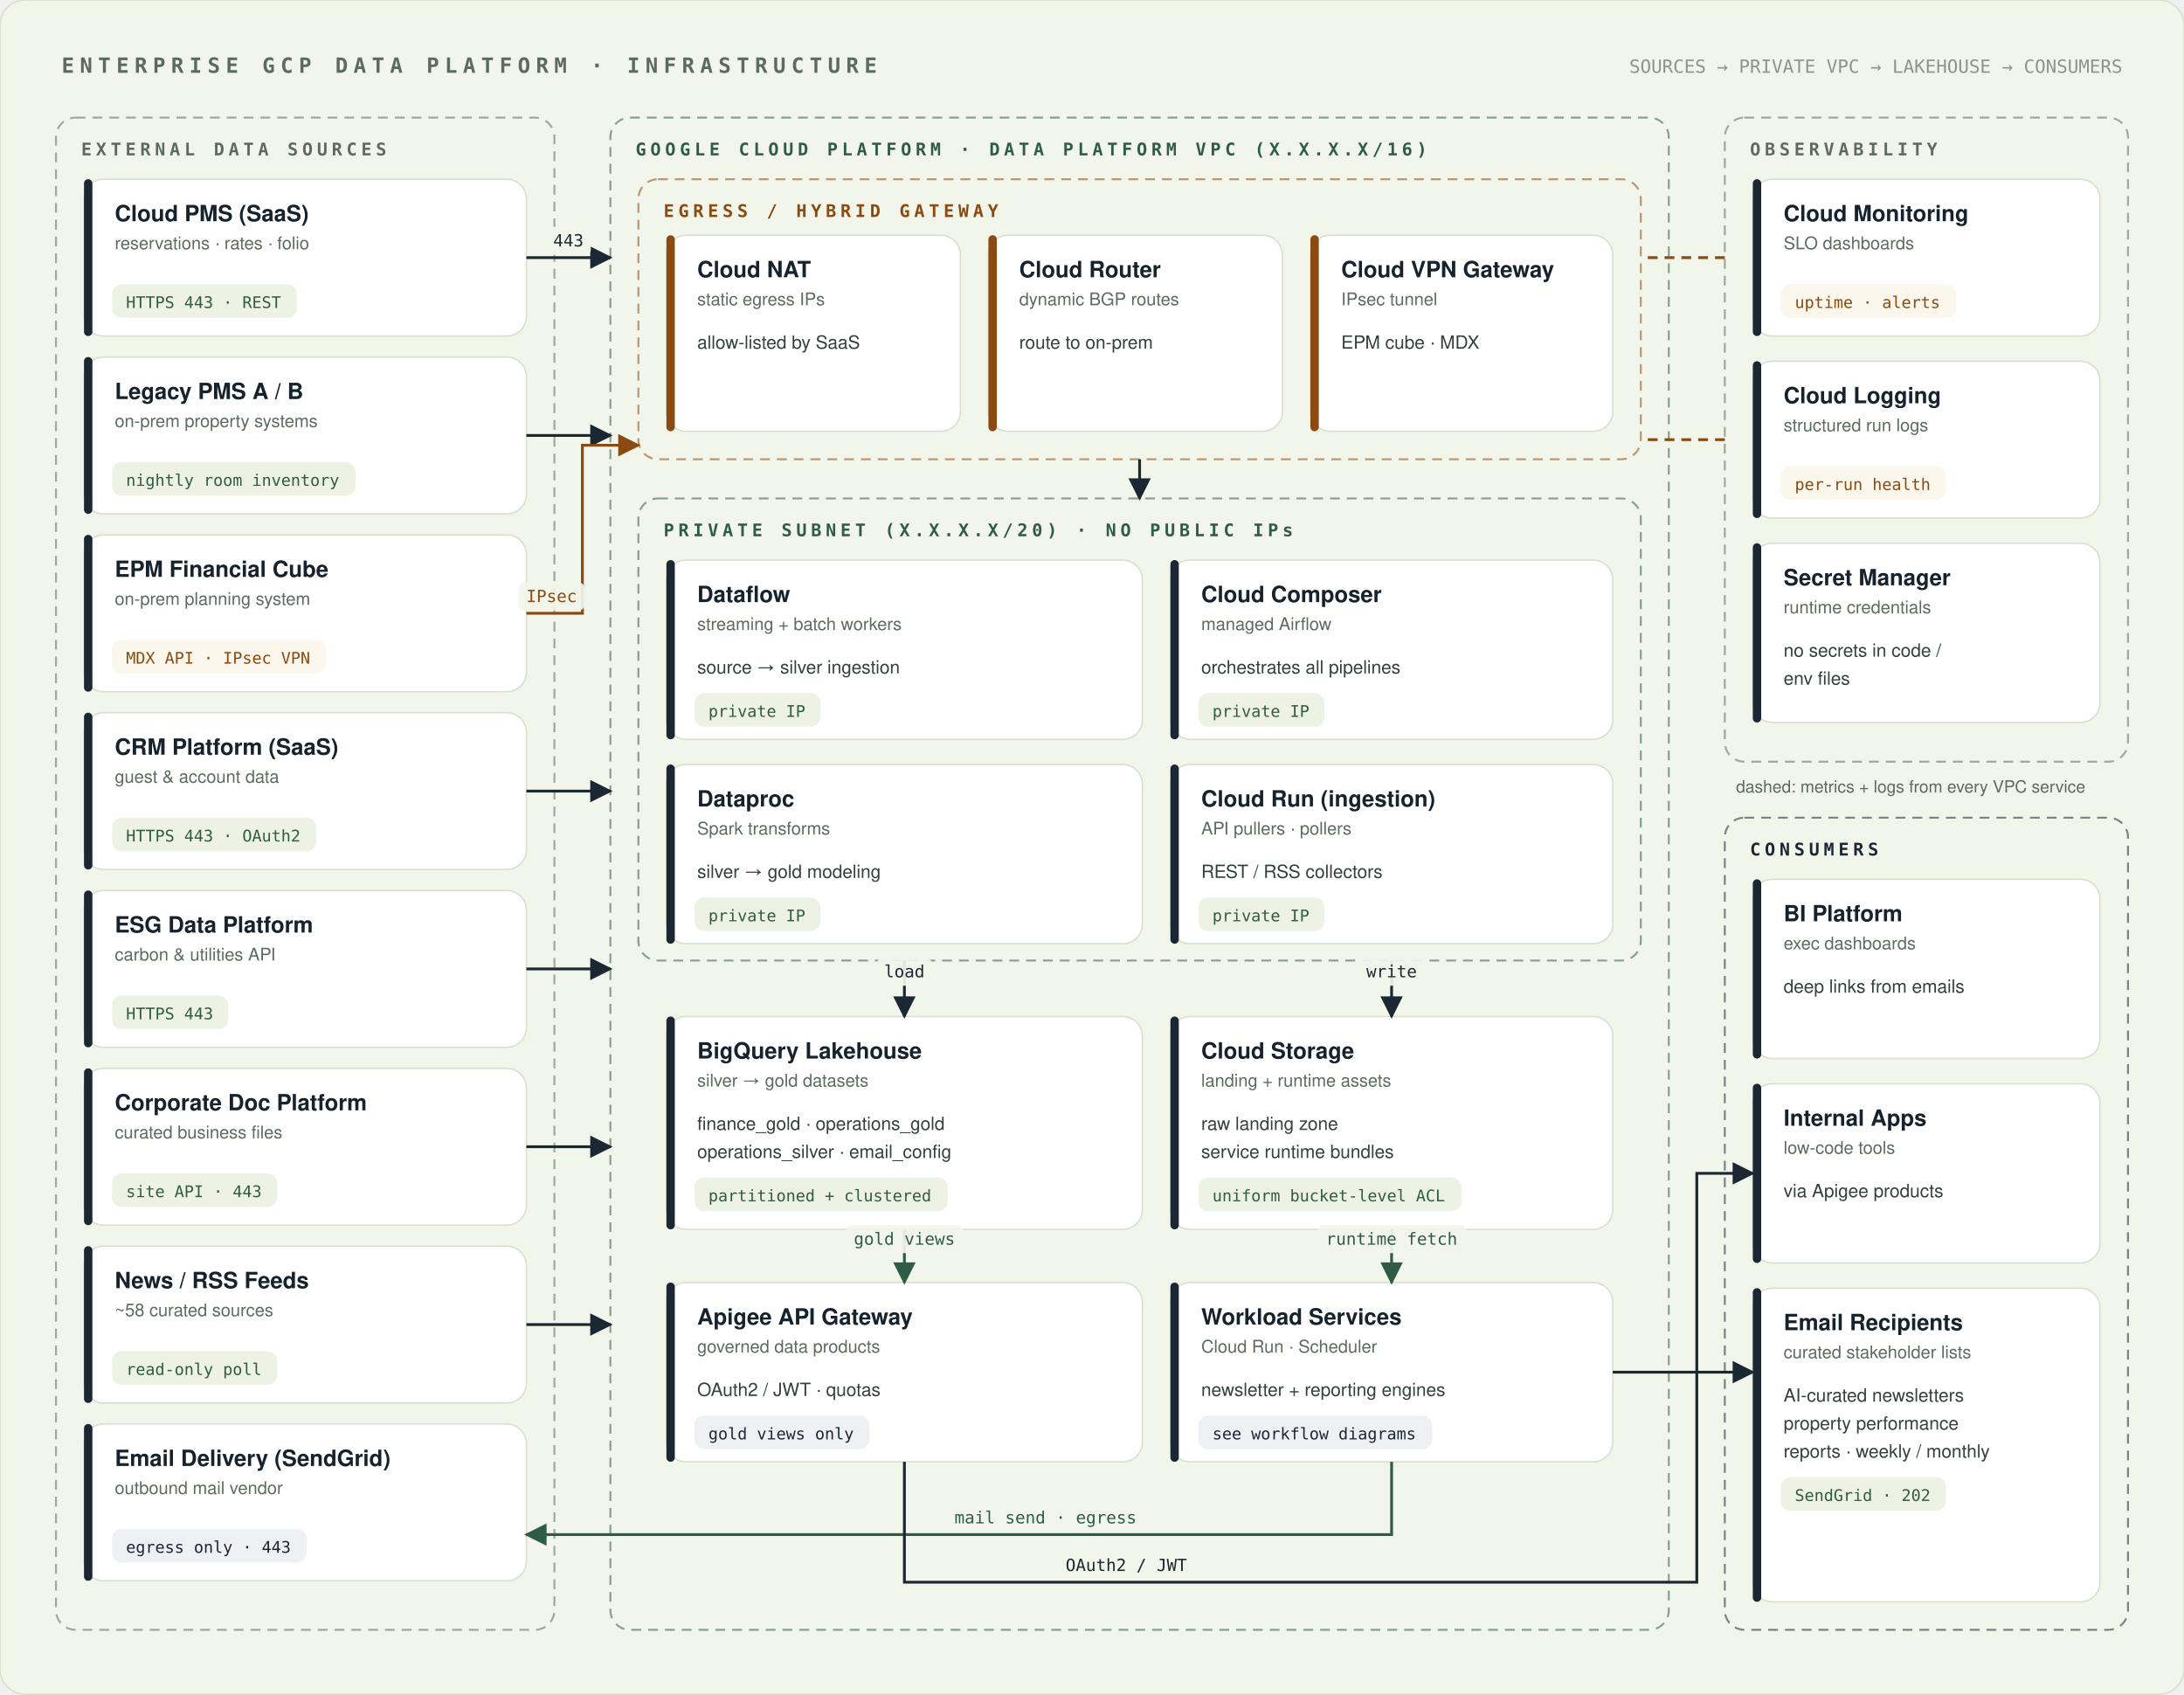
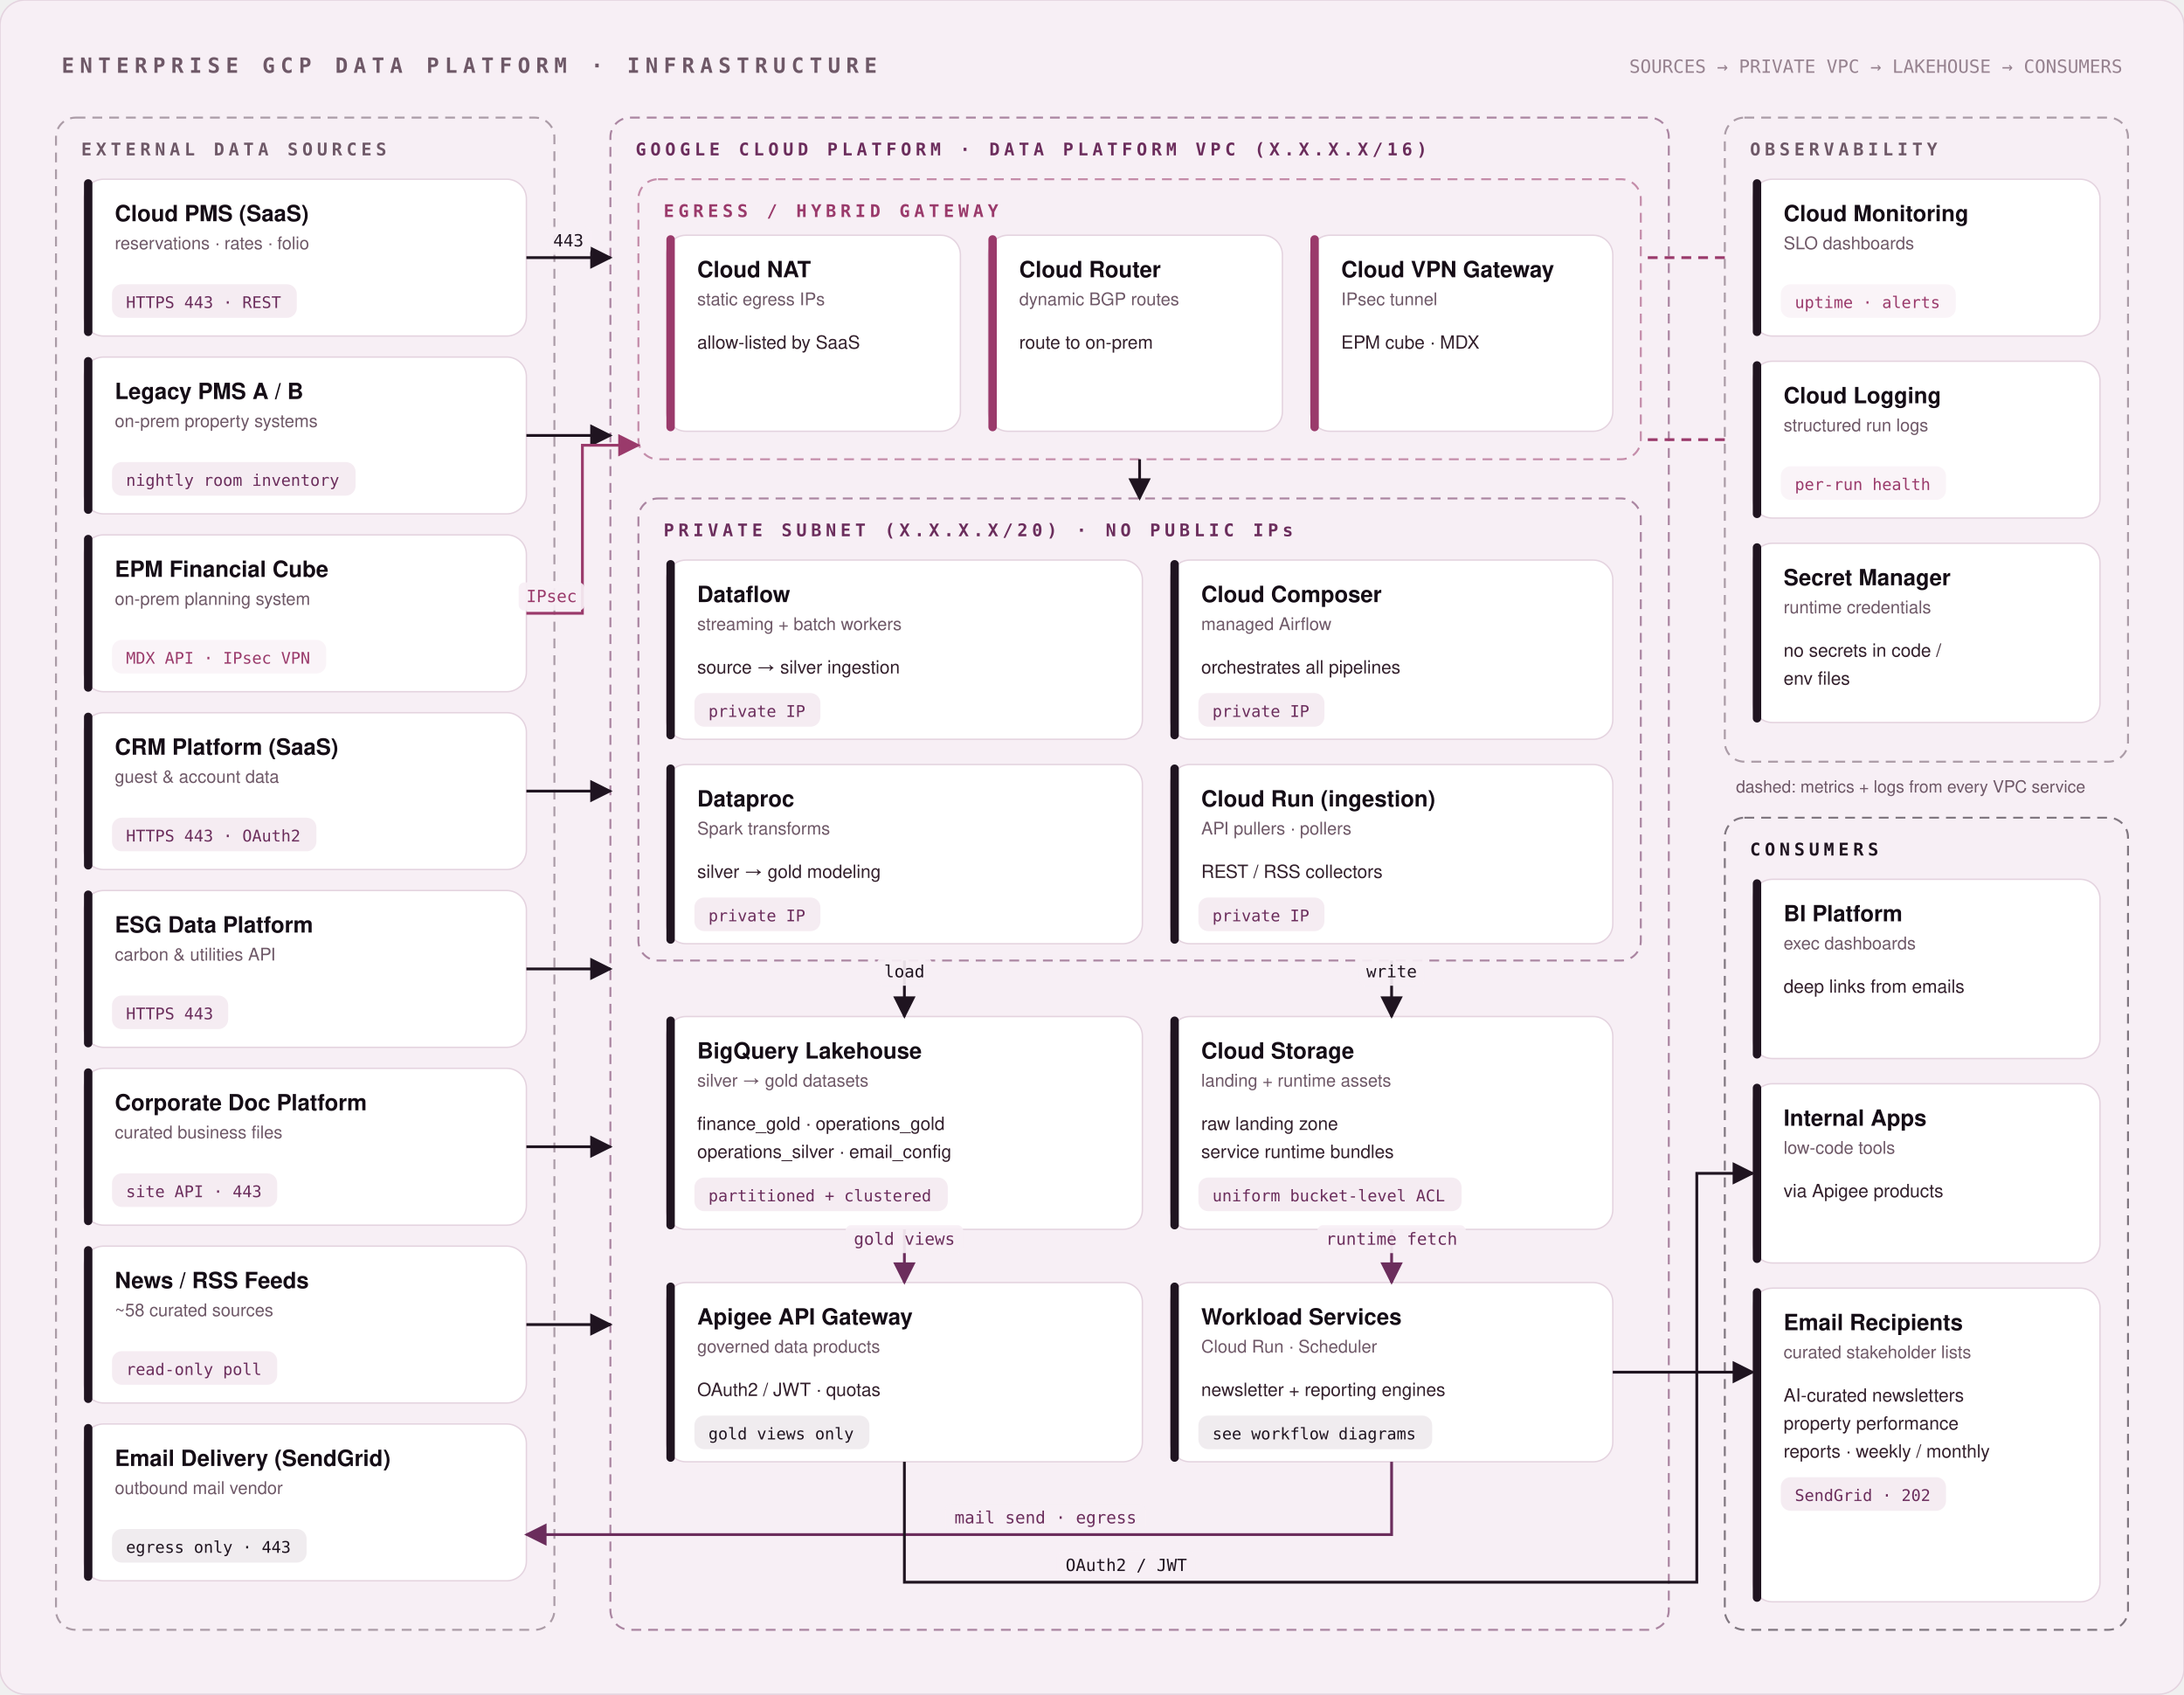
<svg xmlns="http://www.w3.org/2000/svg" viewBox="0 0 1560 1210" font-family="IBM Plex Sans, -apple-system, Segoe UI, Helvetica, Arial, sans-serif">
  <defs>
    <marker id="arr" viewBox="0 0 10 10" refX="9" refY="5" markerWidth="8" markerHeight="8" orient="auto-start-reverse">
-       <path d="M0,0 L10,5 L0,10 z" fill="#1b2733" />
+       <path d="M0,0 L10,5 L0,10 z" fill="#1f1420" />
    </marker>
    <marker id="arrg" viewBox="0 0 10 10" refX="9" refY="5" markerWidth="8" markerHeight="8" orient="auto-start-reverse">
-       <path d="M0,0 L10,5 L0,10 z" fill="#2e5d43" />
+       <path d="M0,0 L10,5 L0,10 z" fill="#6b2d5c" />
    </marker>
    <marker id="arra" viewBox="0 0 10 10" refX="9" refY="5" markerWidth="8" markerHeight="8" orient="auto-start-reverse">
-       <path d="M0,0 L10,5 L0,10 z" fill="#8a4a12" />
+       <path d="M0,0 L10,5 L0,10 z" fill="#9a3a6b" />
    </marker>
    <marker id="arrr" viewBox="0 0 10 10" refX="9" refY="5" markerWidth="8" markerHeight="8" orient="auto-start-reverse">
      <path d="M0,0 L10,5 L0,10 z" fill="#a33a2a" />
    </marker>
  </defs>
-   <rect x="0" y="0" width="1560" height="1210" rx="18" fill="#f2f5ea" stroke="#d8dfcd" />
-   <text x="44" y="52" font-size="15" letter-spacing="4" fill="#5c6b60" font-family="IBM Plex Mono, ui-monospace, Menlo, monospace" font-weight="600">ENTERPRISE GCP DATA PLATFORM · INFRASTRUCTURE</text>
-   <text x="1516" y="52" text-anchor="end" font-size="13" fill="#8a958b" font-family="IBM Plex Mono, ui-monospace, Menlo, monospace">SOURCES → PRIVATE VPC → LAKEHOUSE → CONSUMERS</text>
-   <rect x="40" y="84" width="356" height="1080" rx="14" fill="none" stroke="#5c6b60" stroke-width="1.4" opacity="0.55" stroke-dasharray="7 5" />
-   <text x="58" y="111" font-size="12.5" letter-spacing="3" fill="#5c6b60" font-family="IBM Plex Mono, ui-monospace, Menlo, monospace" font-weight="600">EXTERNAL DATA SOURCES</text>
-   <rect x="60" y="128" width="316" height="112" rx="14" fill="#ffffff" stroke="#d8dfcd" />
-   <rect x="60" y="128" width="6" height="112" rx="3" fill="#1b2733" />
-   <text x="82" y="158" font-size="16" font-weight="700" fill="#16232e">Cloud PMS (SaaS)</text>
-   <text x="82" y="178" font-size="12.5" fill="#5c6b60">reservations · rates · folio</text>
-   <rect x="80" y="203" width="132" height="24" rx="7" fill="#eef2e4" />
-   <text x="90" y="220" font-size="11.5" fill="#2e5d43" font-family="IBM Plex Mono, ui-monospace, Menlo, monospace">HTTPS 443 · REST</text>
-   <rect x="60" y="255" width="316" height="112" rx="14" fill="#ffffff" stroke="#d8dfcd" />
-   <rect x="60" y="255" width="6" height="112" rx="3" fill="#1b2733" />
-   <text x="82" y="285" font-size="16" font-weight="700" fill="#16232e">Legacy PMS A / B</text>
-   <text x="82" y="305" font-size="12.5" fill="#5c6b60">on-prem property systems</text>
-   <rect x="80" y="330" width="174" height="24" rx="7" fill="#eef2e4" />
-   <text x="90" y="347" font-size="11.5" fill="#2e5d43" font-family="IBM Plex Mono, ui-monospace, Menlo, monospace">nightly room inventory</text>
-   <rect x="60" y="382" width="316" height="112" rx="14" fill="#ffffff" stroke="#d8dfcd" />
-   <rect x="60" y="382" width="6" height="112" rx="3" fill="#1b2733" />
-   <text x="82" y="412" font-size="16" font-weight="700" fill="#16232e">EPM Financial Cube</text>
-   <text x="82" y="432" font-size="12.5" fill="#5c6b60">on-prem planning system</text>
-   <rect x="80" y="457" width="153" height="24" rx="7" fill="#fbf7ec" />
-   <text x="90" y="474" font-size="11.5" fill="#8a4a12" font-family="IBM Plex Mono, ui-monospace, Menlo, monospace">MDX API · IPsec VPN</text>
-   <rect x="60" y="509" width="316" height="112" rx="14" fill="#ffffff" stroke="#d8dfcd" />
-   <rect x="60" y="509" width="6" height="112" rx="3" fill="#1b2733" />
-   <text x="82" y="539" font-size="16" font-weight="700" fill="#16232e">CRM Platform (SaaS)</text>
-   <text x="82" y="559" font-size="12.5" fill="#5c6b60">guest &amp; account data</text>
-   <rect x="80" y="584" width="146" height="24" rx="7" fill="#eef2e4" />
-   <text x="90" y="601" font-size="11.5" fill="#2e5d43" font-family="IBM Plex Mono, ui-monospace, Menlo, monospace">HTTPS 443 · OAuth2</text>
-   <rect x="60" y="636" width="316" height="112" rx="14" fill="#ffffff" stroke="#d8dfcd" />
-   <rect x="60" y="636" width="6" height="112" rx="3" fill="#1b2733" />
-   <text x="82" y="666" font-size="16" font-weight="700" fill="#16232e">ESG Data Platform</text>
-   <text x="82" y="686" font-size="12.5" fill="#5c6b60">carbon &amp; utilities API</text>
-   <rect x="80" y="711" width="83" height="24" rx="7" fill="#eef2e4" />
-   <text x="90" y="728" font-size="11.5" fill="#2e5d43" font-family="IBM Plex Mono, ui-monospace, Menlo, monospace">HTTPS 443</text>
-   <rect x="60" y="763" width="316" height="112" rx="14" fill="#ffffff" stroke="#d8dfcd" />
-   <rect x="60" y="763" width="6" height="112" rx="3" fill="#1b2733" />
-   <text x="82" y="793" font-size="16" font-weight="700" fill="#16232e">Corporate Doc Platform</text>
-   <text x="82" y="813" font-size="12.5" fill="#5c6b60">curated business files</text>
-   <rect x="80" y="838" width="118" height="24" rx="7" fill="#eef2e4" />
-   <text x="90" y="855" font-size="11.5" fill="#2e5d43" font-family="IBM Plex Mono, ui-monospace, Menlo, monospace">site API · 443</text>
-   <rect x="60" y="890" width="316" height="112" rx="14" fill="#ffffff" stroke="#d8dfcd" />
-   <rect x="60" y="890" width="6" height="112" rx="3" fill="#1b2733" />
-   <text x="82" y="920" font-size="16" font-weight="700" fill="#16232e">News / RSS Feeds</text>
-   <text x="82" y="940" font-size="12.5" fill="#5c6b60">~58 curated sources</text>
-   <rect x="80" y="965" width="118" height="24" rx="7" fill="#eef2e4" />
-   <text x="90" y="982" font-size="11.5" fill="#2e5d43" font-family="IBM Plex Mono, ui-monospace, Menlo, monospace">read-only poll</text>
-   <rect x="60" y="1017" width="316" height="112" rx="14" fill="#ffffff" stroke="#d8dfcd" />
-   <rect x="60" y="1017" width="6" height="112" rx="3" fill="#1b2733" />
-   <text x="82" y="1047" font-size="16" font-weight="700" fill="#16232e">Email Delivery (SendGrid)</text>
-   <text x="82" y="1067" font-size="12.5" fill="#5c6b60">outbound mail vendor</text>
-   <rect x="80" y="1092" width="139" height="24" rx="7" fill="#eef0f3" />
-   <text x="90" y="1109" font-size="11.5" fill="#1b2733" font-family="IBM Plex Mono, ui-monospace, Menlo, monospace">egress only · 443</text>
-   <rect x="436" y="84" width="756" height="1080" rx="14" fill="none" stroke="#2e5d43" stroke-width="1.4" opacity="0.55" stroke-dasharray="7 5" />
-   <text x="454" y="111" font-size="12.5" letter-spacing="3" fill="#2e5d43" font-family="IBM Plex Mono, ui-monospace, Menlo, monospace" font-weight="600">GOOGLE CLOUD PLATFORM · DATA PLATFORM VPC (X.X.X.X/16)</text>
-   <rect x="456" y="128" width="716" height="200" rx="14" fill="none" stroke="#8a4a12" stroke-width="1.4" opacity="0.55" stroke-dasharray="7 5" />
-   <text x="474" y="155" font-size="12.5" letter-spacing="3" fill="#8a4a12" font-family="IBM Plex Mono, ui-monospace, Menlo, monospace" font-weight="600">EGRESS / HYBRID GATEWAY</text>
-   <rect x="476" y="168" width="210" height="140" rx="14" fill="#ffffff" stroke="#d8dfcd" />
-   <rect x="476" y="168" width="6" height="140" rx="3" fill="#8a4a12" />
-   <text x="498" y="198" font-size="16" font-weight="700" fill="#16232e">Cloud NAT</text>
-   <text x="498" y="218" font-size="12.5" fill="#5c6b60">static egress IPs</text>
-   <text x="498" y="249" font-size="13" fill="#33413a">allow-listed by SaaS</text>
-   <rect x="706" y="168" width="210" height="140" rx="14" fill="#ffffff" stroke="#d8dfcd" />
-   <rect x="706" y="168" width="6" height="140" rx="3" fill="#8a4a12" />
-   <text x="728" y="198" font-size="16" font-weight="700" fill="#16232e">Cloud Router</text>
-   <text x="728" y="218" font-size="12.5" fill="#5c6b60">dynamic BGP routes</text>
-   <text x="728" y="249" font-size="13" fill="#33413a">route to on-prem</text>
-   <rect x="936" y="168" width="216" height="140" rx="14" fill="#ffffff" stroke="#d8dfcd" />
-   <rect x="936" y="168" width="6" height="140" rx="3" fill="#8a4a12" />
-   <text x="958" y="198" font-size="16" font-weight="700" fill="#16232e">Cloud VPN Gateway</text>
-   <text x="958" y="218" font-size="12.5" fill="#5c6b60">IPsec tunnel</text>
-   <text x="958" y="249" font-size="13" fill="#33413a">EPM cube · MDX</text>
-   <rect x="456" y="356" width="716" height="330" rx="14" fill="none" stroke="#2e5d43" stroke-width="1.4" opacity="0.55" stroke-dasharray="7 5" />
-   <text x="474" y="383" font-size="12.5" letter-spacing="3" fill="#2e5d43" font-family="IBM Plex Mono, ui-monospace, Menlo, monospace" font-weight="600">PRIVATE SUBNET (X.X.X.X/20) · NO PUBLIC IPs</text>
-   <rect x="476" y="400" width="340" height="128" rx="14" fill="#ffffff" stroke="#d8dfcd" />
-   <rect x="476" y="400" width="6" height="128" rx="3" fill="#1b2733" />
-   <text x="498" y="430" font-size="16" font-weight="700" fill="#16232e">Dataflow</text>
-   <text x="498" y="450" font-size="12.5" fill="#5c6b60">streaming + batch workers</text>
-   <text x="498" y="481" font-size="13" fill="#33413a">source → silver ingestion</text>
-   <rect x="496" y="495" width="90" height="24" rx="7" fill="#eef2e4" />
-   <text x="506" y="512" font-size="11.5" fill="#2e5d43" font-family="IBM Plex Mono, ui-monospace, Menlo, monospace">private IP</text>
-   <rect x="836" y="400" width="316" height="128" rx="14" fill="#ffffff" stroke="#d8dfcd" />
-   <rect x="836" y="400" width="6" height="128" rx="3" fill="#1b2733" />
-   <text x="858" y="430" font-size="16" font-weight="700" fill="#16232e">Cloud Composer</text>
-   <text x="858" y="450" font-size="12.5" fill="#5c6b60">managed Airflow</text>
-   <text x="858" y="481" font-size="13" fill="#33413a">orchestrates all pipelines</text>
-   <rect x="856" y="495" width="90" height="24" rx="7" fill="#eef2e4" />
-   <text x="866" y="512" font-size="11.5" fill="#2e5d43" font-family="IBM Plex Mono, ui-monospace, Menlo, monospace">private IP</text>
-   <rect x="476" y="546" width="340" height="128" rx="14" fill="#ffffff" stroke="#d8dfcd" />
-   <rect x="476" y="546" width="6" height="128" rx="3" fill="#1b2733" />
-   <text x="498" y="576" font-size="16" font-weight="700" fill="#16232e">Dataproc</text>
-   <text x="498" y="596" font-size="12.5" fill="#5c6b60">Spark transforms</text>
-   <text x="498" y="627" font-size="13" fill="#33413a">silver → gold modeling</text>
-   <rect x="496" y="641" width="90" height="24" rx="7" fill="#eef2e4" />
-   <text x="506" y="658" font-size="11.5" fill="#2e5d43" font-family="IBM Plex Mono, ui-monospace, Menlo, monospace">private IP</text>
-   <rect x="836" y="546" width="316" height="128" rx="14" fill="#ffffff" stroke="#d8dfcd" />
-   <rect x="836" y="546" width="6" height="128" rx="3" fill="#1b2733" />
-   <text x="858" y="576" font-size="16" font-weight="700" fill="#16232e">Cloud Run (ingestion)</text>
-   <text x="858" y="596" font-size="12.5" fill="#5c6b60">API pullers · pollers</text>
-   <text x="858" y="627" font-size="13" fill="#33413a">REST / RSS collectors</text>
-   <rect x="856" y="641" width="90" height="24" rx="7" fill="#eef2e4" />
-   <text x="866" y="658" font-size="11.5" fill="#2e5d43" font-family="IBM Plex Mono, ui-monospace, Menlo, monospace">private IP</text>
-   <rect x="476" y="726" width="340" height="152" rx="14" fill="#ffffff" stroke="#d8dfcd" />
-   <rect x="476" y="726" width="6" height="152" rx="3" fill="#1b2733" />
-   <text x="498" y="756" font-size="16" font-weight="700" fill="#16232e">BigQuery Lakehouse</text>
-   <text x="498" y="776" font-size="12.5" fill="#5c6b60">silver → gold datasets</text>
-   <text x="498" y="807" font-size="13" fill="#33413a">finance_gold · operations_gold</text>
-   <text x="498" y="827" font-size="13" fill="#33413a">operations_silver · email_config</text>
-   <rect x="496" y="841" width="181" height="24" rx="7" fill="#eef2e4" />
-   <text x="506" y="858" font-size="11.5" fill="#2e5d43" font-family="IBM Plex Mono, ui-monospace, Menlo, monospace">partitioned + clustered</text>
-   <rect x="836" y="726" width="316" height="152" rx="14" fill="#ffffff" stroke="#d8dfcd" />
-   <rect x="836" y="726" width="6" height="152" rx="3" fill="#1b2733" />
-   <text x="858" y="756" font-size="16" font-weight="700" fill="#16232e">Cloud Storage</text>
-   <text x="858" y="776" font-size="12.5" fill="#5c6b60">landing + runtime assets</text>
-   <text x="858" y="807" font-size="13" fill="#33413a">raw landing zone</text>
-   <text x="858" y="827" font-size="13" fill="#33413a">service runtime bundles</text>
-   <rect x="856" y="841" width="188" height="24" rx="7" fill="#eef2e4" />
-   <text x="866" y="858" font-size="11.5" fill="#2e5d43" font-family="IBM Plex Mono, ui-monospace, Menlo, monospace">uniform bucket-level ACL</text>
-   <rect x="476" y="916" width="340" height="128" rx="14" fill="#ffffff" stroke="#d8dfcd" />
-   <rect x="476" y="916" width="6" height="128" rx="3" fill="#1b2733" />
-   <text x="498" y="946" font-size="16" font-weight="700" fill="#16232e">Apigee API Gateway</text>
-   <text x="498" y="966" font-size="12.5" fill="#5c6b60">governed data products</text>
-   <text x="498" y="997" font-size="13" fill="#33413a">OAuth2 / JWT · quotas</text>
-   <rect x="496" y="1011" width="125" height="24" rx="7" fill="#eef0f3" />
-   <text x="506" y="1028" font-size="11.5" fill="#1b2733" font-family="IBM Plex Mono, ui-monospace, Menlo, monospace">gold views only</text>
-   <rect x="836" y="916" width="316" height="128" rx="14" fill="#ffffff" stroke="#d8dfcd" />
-   <rect x="836" y="916" width="6" height="128" rx="3" fill="#1b2733" />
-   <text x="858" y="946" font-size="16" font-weight="700" fill="#16232e">Workload Services</text>
-   <text x="858" y="966" font-size="12.5" fill="#5c6b60">Cloud Run · Scheduler</text>
-   <text x="858" y="997" font-size="13" fill="#33413a">newsletter + reporting engines</text>
-   <rect x="856" y="1011" width="167" height="24" rx="7" fill="#eef0f3" />
-   <text x="866" y="1028" font-size="11.5" fill="#1b2733" font-family="IBM Plex Mono, ui-monospace, Menlo, monospace">see workflow diagrams</text>
-   <rect x="1232" y="84" width="288" height="460" rx="14" fill="none" stroke="#5c6b60" stroke-width="1.4" opacity="0.55" stroke-dasharray="7 5" />
-   <text x="1250" y="111" font-size="12.5" letter-spacing="3" fill="#5c6b60" font-family="IBM Plex Mono, ui-monospace, Menlo, monospace" font-weight="600">OBSERVABILITY</text>
-   <rect x="1252" y="128" width="248" height="112" rx="14" fill="#ffffff" stroke="#d8dfcd" />
-   <rect x="1252" y="128" width="6" height="112" rx="3" fill="#1b2733" />
-   <text x="1274" y="158" font-size="16" font-weight="700" fill="#16232e">Cloud Monitoring</text>
-   <text x="1274" y="178" font-size="12.5" fill="#5c6b60">SLO dashboards</text>
-   <rect x="1272" y="203" width="125" height="24" rx="7" fill="#fbf7ec" />
-   <text x="1282" y="220" font-size="11.5" fill="#8a4a12" font-family="IBM Plex Mono, ui-monospace, Menlo, monospace">uptime · alerts</text>
-   <rect x="1252" y="258" width="248" height="112" rx="14" fill="#ffffff" stroke="#d8dfcd" />
-   <rect x="1252" y="258" width="6" height="112" rx="3" fill="#1b2733" />
-   <text x="1274" y="288" font-size="16" font-weight="700" fill="#16232e">Cloud Logging</text>
-   <text x="1274" y="308" font-size="12.5" fill="#5c6b60">structured run logs</text>
-   <rect x="1272" y="333" width="118" height="24" rx="7" fill="#fbf7ec" />
-   <text x="1282" y="350" font-size="11.5" fill="#8a4a12" font-family="IBM Plex Mono, ui-monospace, Menlo, monospace">per-run health</text>
-   <rect x="1252" y="388" width="248" height="128" rx="14" fill="#ffffff" stroke="#d8dfcd" />
-   <rect x="1252" y="388" width="6" height="128" rx="3" fill="#1b2733" />
-   <text x="1274" y="418" font-size="16" font-weight="700" fill="#16232e">Secret Manager</text>
-   <text x="1274" y="438" font-size="12.5" fill="#5c6b60">runtime credentials</text>
-   <text x="1274" y="469" font-size="13" fill="#33413a">no secrets in code /</text>
-   <text x="1274" y="489" font-size="13" fill="#33413a">env files</text>
-   <rect x="1232" y="584" width="288" height="580" rx="14" fill="none" stroke="#1b2733" stroke-width="1.4" opacity="0.55" stroke-dasharray="7 5" />
-   <text x="1250" y="611" font-size="12.5" letter-spacing="3" fill="#1b2733" font-family="IBM Plex Mono, ui-monospace, Menlo, monospace" font-weight="600">CONSUMERS</text>
-   <rect x="1252" y="628" width="248" height="128" rx="14" fill="#ffffff" stroke="#d8dfcd" />
-   <rect x="1252" y="628" width="6" height="128" rx="3" fill="#1b2733" />
-   <text x="1274" y="658" font-size="16" font-weight="700" fill="#16232e">BI Platform</text>
-   <text x="1274" y="678" font-size="12.5" fill="#5c6b60">exec dashboards</text>
-   <text x="1274" y="709" font-size="13" fill="#33413a">deep links from emails</text>
-   <rect x="1252" y="774" width="248" height="128" rx="14" fill="#ffffff" stroke="#d8dfcd" />
-   <rect x="1252" y="774" width="6" height="128" rx="3" fill="#1b2733" />
-   <text x="1274" y="804" font-size="16" font-weight="700" fill="#16232e">Internal Apps</text>
-   <text x="1274" y="824" font-size="12.5" fill="#5c6b60">low-code tools</text>
-   <text x="1274" y="855" font-size="13" fill="#33413a">via Apigee products</text>
-   <rect x="1252" y="920" width="248" height="224" rx="14" fill="#ffffff" stroke="#d8dfcd" />
-   <rect x="1252" y="920" width="6" height="224" rx="3" fill="#1b2733" />
-   <text x="1274" y="950" font-size="16" font-weight="700" fill="#16232e">Email Recipients</text>
-   <text x="1274" y="970" font-size="12.5" fill="#5c6b60">curated stakeholder lists</text>
-   <text x="1274" y="1001" font-size="13" fill="#33413a">AI-curated newsletters</text>
-   <text x="1274" y="1021" font-size="13" fill="#33413a">property performance</text>
-   <text x="1274" y="1041" font-size="13" fill="#33413a">reports · weekly / monthly</text>
-   <rect x="1272" y="1055" width="118" height="24" rx="7" fill="#eef2e4" />
-   <text x="1282" y="1072" font-size="11.5" fill="#2e5d43" font-family="IBM Plex Mono, ui-monospace, Menlo, monospace">SendGrid · 202</text>
-   <polyline points="376,184 436,184" fill="none" stroke="#1b2733" stroke-width="2" marker-end="url(#arr)" />
-   <rect x="390.0" y="162.0" width="32" height="20" rx="4" fill="#f2f5ea" opacity="0.92" />
-   <text x="406.0" y="176.0" text-anchor="middle" font-size="12" fill="#1b2733" font-family="IBM Plex Mono, ui-monospace, Menlo, monospace">443</text>
-   <polyline points="376,311 436,311" fill="none" stroke="#1b2733" stroke-width="2" marker-end="url(#arr)" />
-   <polyline points="376,438 416,438 416,318 456,318" fill="none" stroke="#8a4a12" stroke-width="2" marker-end="url(#arra)" />
-   <rect x="370.5" y="416.0" width="47" height="20" rx="4" fill="#f2f5ea" opacity="0.92" />
-   <text x="394.0" y="430.0" text-anchor="middle" font-size="12" fill="#8a4a12" font-family="IBM Plex Mono, ui-monospace, Menlo, monospace">IPsec</text>
-   <polyline points="376,565 436,565" fill="none" stroke="#1b2733" stroke-width="2" marker-end="url(#arr)" />
-   <polyline points="376,692 436,692" fill="none" stroke="#1b2733" stroke-width="2" marker-end="url(#arr)" />
-   <polyline points="376,819 436,819" fill="none" stroke="#1b2733" stroke-width="2" marker-end="url(#arr)" />
-   <polyline points="376,946 436,946" fill="none" stroke="#1b2733" stroke-width="2" marker-end="url(#arr)" />
-   <polyline points="994,1044 994,1096 376,1096" fill="none" stroke="#2e5d43" stroke-width="2" marker-end="url(#arrg)" />
-   <rect x="675.3" y="1074.0" width="143" height="20" rx="4" fill="#f2f5ea" opacity="0.92" />
-   <text x="746.8" y="1088.0" text-anchor="middle" font-size="12" fill="#2e5d43" font-family="IBM Plex Mono, ui-monospace, Menlo, monospace">mail send · egress</text>
-   <polyline points="814,328 814,356" fill="none" stroke="#1b2733" stroke-width="2" marker-end="url(#arr)" />
-   <polyline points="646,686 646,726" fill="none" stroke="#1b2733" stroke-width="2" marker-end="url(#arr)" />
-   <rect x="626.5" y="684.0" width="39" height="20" rx="4" fill="#f2f5ea" opacity="0.92" />
-   <text x="646.0" y="698.0" text-anchor="middle" font-size="12" fill="#1b2733" font-family="IBM Plex Mono, ui-monospace, Menlo, monospace">load</text>
-   <polyline points="994,686 994,726" fill="none" stroke="#1b2733" stroke-width="2" marker-end="url(#arr)" />
-   <rect x="970.5" y="684.0" width="47" height="20" rx="4" fill="#f2f5ea" opacity="0.92" />
-   <text x="994.0" y="698.0" text-anchor="middle" font-size="12" fill="#1b2733" font-family="IBM Plex Mono, ui-monospace, Menlo, monospace">write</text>
-   <polyline points="646,878 646,916" fill="none" stroke="#2e5d43" stroke-width="2" marker-end="url(#arrg)" />
-   <rect x="604.0" y="875.0" width="84" height="20" rx="4" fill="#f2f5ea" opacity="0.92" />
-   <text x="646.0" y="889.0" text-anchor="middle" font-size="12" fill="#2e5d43" font-family="IBM Plex Mono, ui-monospace, Menlo, monospace">gold views</text>
-   <polyline points="994,878 994,916" fill="none" stroke="#2e5d43" stroke-width="2" marker-end="url(#arrg)" />
-   <rect x="941.0" y="875.0" width="106" height="20" rx="4" fill="#f2f5ea" opacity="0.92" />
-   <text x="994.0" y="889.0" text-anchor="middle" font-size="12" fill="#2e5d43" font-family="IBM Plex Mono, ui-monospace, Menlo, monospace">runtime fetch</text>
-   <polyline points="646,1044 646,1130 1212,1130 1212,838 1252,838" fill="none" stroke="#1b2733" stroke-width="2" marker-end="url(#arr)" />
-   <rect x="754.98" y="1108.0" width="99" height="20" rx="4" fill="#f2f5ea" opacity="0.92" />
-   <text x="804.48" y="1122.0" text-anchor="middle" font-size="12" fill="#1b2733" font-family="IBM Plex Mono, ui-monospace, Menlo, monospace">OAuth2 / JWT</text>
-   <polyline points="1152,980 1252,980" fill="none" stroke="#1b2733" stroke-width="2" marker-end="url(#arr)" />
-   <polyline points="1232,184 1172,184" fill="none" stroke="#8a4a12" stroke-width="2" stroke-dasharray="7 5" />
-   <polyline points="1232,314 1172,314" fill="none" stroke="#8a4a12" stroke-width="2" stroke-dasharray="7 5" />
-   <text x="1240" y="566" font-size="12" fill="#5c6b60">dashed: metrics + logs from every VPC service</text>
+   <rect x="0" y="0" width="1560" height="1210" rx="18" fill="#f7eff5" stroke="#e4d3df" />
+   <text x="44" y="52" font-size="15" letter-spacing="4" fill="#6e5867" font-family="IBM Plex Mono, ui-monospace, Menlo, monospace" font-weight="600">ENTERPRISE GCP DATA PLATFORM · INFRASTRUCTURE</text>
+   <text x="1516" y="52" text-anchor="end" font-size="13" fill="#96828f" font-family="IBM Plex Mono, ui-monospace, Menlo, monospace">SOURCES → PRIVATE VPC → LAKEHOUSE → CONSUMERS</text>
+   <rect x="40" y="84" width="356" height="1080" rx="14" fill="none" stroke="#6e5867" stroke-width="1.4" opacity="0.55" stroke-dasharray="7 5" />
+   <text x="58" y="111" font-size="12.5" letter-spacing="3" fill="#6e5867" font-family="IBM Plex Mono, ui-monospace, Menlo, monospace" font-weight="600">EXTERNAL DATA SOURCES</text>
+   <rect x="60" y="128" width="316" height="112" rx="14" fill="#ffffff" stroke="#e4d3df" />
+   <rect x="60" y="128" width="6" height="112" rx="3" fill="#1f1420" />
+   <text x="82" y="158" font-size="16" font-weight="700" fill="#150d16">Cloud PMS (SaaS)</text>
+   <text x="82" y="178" font-size="12.5" fill="#6e5867">reservations · rates · folio</text>
+   <rect x="80" y="203" width="132" height="24" rx="7" fill="#f5ecf2" />
+   <text x="90" y="220" font-size="11.5" fill="#6b2d5c" font-family="IBM Plex Mono, ui-monospace, Menlo, monospace">HTTPS 443 · REST</text>
+   <rect x="60" y="255" width="316" height="112" rx="14" fill="#ffffff" stroke="#e4d3df" />
+   <rect x="60" y="255" width="6" height="112" rx="3" fill="#1f1420" />
+   <text x="82" y="285" font-size="16" font-weight="700" fill="#150d16">Legacy PMS A / B</text>
+   <text x="82" y="305" font-size="12.5" fill="#6e5867">on-prem property systems</text>
+   <rect x="80" y="330" width="174" height="24" rx="7" fill="#f5ecf2" />
+   <text x="90" y="347" font-size="11.5" fill="#6b2d5c" font-family="IBM Plex Mono, ui-monospace, Menlo, monospace">nightly room inventory</text>
+   <rect x="60" y="382" width="316" height="112" rx="14" fill="#ffffff" stroke="#e4d3df" />
+   <rect x="60" y="382" width="6" height="112" rx="3" fill="#1f1420" />
+   <text x="82" y="412" font-size="16" font-weight="700" fill="#150d16">EPM Financial Cube</text>
+   <text x="82" y="432" font-size="12.5" fill="#6e5867">on-prem planning system</text>
+   <rect x="80" y="457" width="153" height="24" rx="7" fill="#faf4f8" />
+   <text x="90" y="474" font-size="11.5" fill="#9a3a6b" font-family="IBM Plex Mono, ui-monospace, Menlo, monospace">MDX API · IPsec VPN</text>
+   <rect x="60" y="509" width="316" height="112" rx="14" fill="#ffffff" stroke="#e4d3df" />
+   <rect x="60" y="509" width="6" height="112" rx="3" fill="#1f1420" />
+   <text x="82" y="539" font-size="16" font-weight="700" fill="#150d16">CRM Platform (SaaS)</text>
+   <text x="82" y="559" font-size="12.5" fill="#6e5867">guest &amp; account data</text>
+   <rect x="80" y="584" width="146" height="24" rx="7" fill="#f5ecf2" />
+   <text x="90" y="601" font-size="11.5" fill="#6b2d5c" font-family="IBM Plex Mono, ui-monospace, Menlo, monospace">HTTPS 443 · OAuth2</text>
+   <rect x="60" y="636" width="316" height="112" rx="14" fill="#ffffff" stroke="#e4d3df" />
+   <rect x="60" y="636" width="6" height="112" rx="3" fill="#1f1420" />
+   <text x="82" y="666" font-size="16" font-weight="700" fill="#150d16">ESG Data Platform</text>
+   <text x="82" y="686" font-size="12.5" fill="#6e5867">carbon &amp; utilities API</text>
+   <rect x="80" y="711" width="83" height="24" rx="7" fill="#f5ecf2" />
+   <text x="90" y="728" font-size="11.5" fill="#6b2d5c" font-family="IBM Plex Mono, ui-monospace, Menlo, monospace">HTTPS 443</text>
+   <rect x="60" y="763" width="316" height="112" rx="14" fill="#ffffff" stroke="#e4d3df" />
+   <rect x="60" y="763" width="6" height="112" rx="3" fill="#1f1420" />
+   <text x="82" y="793" font-size="16" font-weight="700" fill="#150d16">Corporate Doc Platform</text>
+   <text x="82" y="813" font-size="12.5" fill="#6e5867">curated business files</text>
+   <rect x="80" y="838" width="118" height="24" rx="7" fill="#f5ecf2" />
+   <text x="90" y="855" font-size="11.5" fill="#6b2d5c" font-family="IBM Plex Mono, ui-monospace, Menlo, monospace">site API · 443</text>
+   <rect x="60" y="890" width="316" height="112" rx="14" fill="#ffffff" stroke="#e4d3df" />
+   <rect x="60" y="890" width="6" height="112" rx="3" fill="#1f1420" />
+   <text x="82" y="920" font-size="16" font-weight="700" fill="#150d16">News / RSS Feeds</text>
+   <text x="82" y="940" font-size="12.5" fill="#6e5867">~58 curated sources</text>
+   <rect x="80" y="965" width="118" height="24" rx="7" fill="#f5ecf2" />
+   <text x="90" y="982" font-size="11.5" fill="#6b2d5c" font-family="IBM Plex Mono, ui-monospace, Menlo, monospace">read-only poll</text>
+   <rect x="60" y="1017" width="316" height="112" rx="14" fill="#ffffff" stroke="#e4d3df" />
+   <rect x="60" y="1017" width="6" height="112" rx="3" fill="#1f1420" />
+   <text x="82" y="1047" font-size="16" font-weight="700" fill="#150d16">Email Delivery (SendGrid)</text>
+   <text x="82" y="1067" font-size="12.5" fill="#6e5867">outbound mail vendor</text>
+   <rect x="80" y="1092" width="139" height="24" rx="7" fill="#f0ecef" />
+   <text x="90" y="1109" font-size="11.5" fill="#1f1420" font-family="IBM Plex Mono, ui-monospace, Menlo, monospace">egress only · 443</text>
+   <rect x="436" y="84" width="756" height="1080" rx="14" fill="none" stroke="#6b2d5c" stroke-width="1.4" opacity="0.55" stroke-dasharray="7 5" />
+   <text x="454" y="111" font-size="12.5" letter-spacing="3" fill="#6b2d5c" font-family="IBM Plex Mono, ui-monospace, Menlo, monospace" font-weight="600">GOOGLE CLOUD PLATFORM · DATA PLATFORM VPC (X.X.X.X/16)</text>
+   <rect x="456" y="128" width="716" height="200" rx="14" fill="none" stroke="#9a3a6b" stroke-width="1.4" opacity="0.55" stroke-dasharray="7 5" />
+   <text x="474" y="155" font-size="12.5" letter-spacing="3" fill="#9a3a6b" font-family="IBM Plex Mono, ui-monospace, Menlo, monospace" font-weight="600">EGRESS / HYBRID GATEWAY</text>
+   <rect x="476" y="168" width="210" height="140" rx="14" fill="#ffffff" stroke="#e4d3df" />
+   <rect x="476" y="168" width="6" height="140" rx="3" fill="#9a3a6b" />
+   <text x="498" y="198" font-size="16" font-weight="700" fill="#150d16">Cloud NAT</text>
+   <text x="498" y="218" font-size="12.5" fill="#6e5867">static egress IPs</text>
+   <text x="498" y="249" font-size="13" fill="#33202c">allow-listed by SaaS</text>
+   <rect x="706" y="168" width="210" height="140" rx="14" fill="#ffffff" stroke="#e4d3df" />
+   <rect x="706" y="168" width="6" height="140" rx="3" fill="#9a3a6b" />
+   <text x="728" y="198" font-size="16" font-weight="700" fill="#150d16">Cloud Router</text>
+   <text x="728" y="218" font-size="12.5" fill="#6e5867">dynamic BGP routes</text>
+   <text x="728" y="249" font-size="13" fill="#33202c">route to on-prem</text>
+   <rect x="936" y="168" width="216" height="140" rx="14" fill="#ffffff" stroke="#e4d3df" />
+   <rect x="936" y="168" width="6" height="140" rx="3" fill="#9a3a6b" />
+   <text x="958" y="198" font-size="16" font-weight="700" fill="#150d16">Cloud VPN Gateway</text>
+   <text x="958" y="218" font-size="12.5" fill="#6e5867">IPsec tunnel</text>
+   <text x="958" y="249" font-size="13" fill="#33202c">EPM cube · MDX</text>
+   <rect x="456" y="356" width="716" height="330" rx="14" fill="none" stroke="#6b2d5c" stroke-width="1.4" opacity="0.55" stroke-dasharray="7 5" />
+   <text x="474" y="383" font-size="12.5" letter-spacing="3" fill="#6b2d5c" font-family="IBM Plex Mono, ui-monospace, Menlo, monospace" font-weight="600">PRIVATE SUBNET (X.X.X.X/20) · NO PUBLIC IPs</text>
+   <rect x="476" y="400" width="340" height="128" rx="14" fill="#ffffff" stroke="#e4d3df" />
+   <rect x="476" y="400" width="6" height="128" rx="3" fill="#1f1420" />
+   <text x="498" y="430" font-size="16" font-weight="700" fill="#150d16">Dataflow</text>
+   <text x="498" y="450" font-size="12.5" fill="#6e5867">streaming + batch workers</text>
+   <text x="498" y="481" font-size="13" fill="#33202c">source → silver ingestion</text>
+   <rect x="496" y="495" width="90" height="24" rx="7" fill="#f5ecf2" />
+   <text x="506" y="512" font-size="11.5" fill="#6b2d5c" font-family="IBM Plex Mono, ui-monospace, Menlo, monospace">private IP</text>
+   <rect x="836" y="400" width="316" height="128" rx="14" fill="#ffffff" stroke="#e4d3df" />
+   <rect x="836" y="400" width="6" height="128" rx="3" fill="#1f1420" />
+   <text x="858" y="430" font-size="16" font-weight="700" fill="#150d16">Cloud Composer</text>
+   <text x="858" y="450" font-size="12.5" fill="#6e5867">managed Airflow</text>
+   <text x="858" y="481" font-size="13" fill="#33202c">orchestrates all pipelines</text>
+   <rect x="856" y="495" width="90" height="24" rx="7" fill="#f5ecf2" />
+   <text x="866" y="512" font-size="11.5" fill="#6b2d5c" font-family="IBM Plex Mono, ui-monospace, Menlo, monospace">private IP</text>
+   <rect x="476" y="546" width="340" height="128" rx="14" fill="#ffffff" stroke="#e4d3df" />
+   <rect x="476" y="546" width="6" height="128" rx="3" fill="#1f1420" />
+   <text x="498" y="576" font-size="16" font-weight="700" fill="#150d16">Dataproc</text>
+   <text x="498" y="596" font-size="12.5" fill="#6e5867">Spark transforms</text>
+   <text x="498" y="627" font-size="13" fill="#33202c">silver → gold modeling</text>
+   <rect x="496" y="641" width="90" height="24" rx="7" fill="#f5ecf2" />
+   <text x="506" y="658" font-size="11.5" fill="#6b2d5c" font-family="IBM Plex Mono, ui-monospace, Menlo, monospace">private IP</text>
+   <rect x="836" y="546" width="316" height="128" rx="14" fill="#ffffff" stroke="#e4d3df" />
+   <rect x="836" y="546" width="6" height="128" rx="3" fill="#1f1420" />
+   <text x="858" y="576" font-size="16" font-weight="700" fill="#150d16">Cloud Run (ingestion)</text>
+   <text x="858" y="596" font-size="12.5" fill="#6e5867">API pullers · pollers</text>
+   <text x="858" y="627" font-size="13" fill="#33202c">REST / RSS collectors</text>
+   <rect x="856" y="641" width="90" height="24" rx="7" fill="#f5ecf2" />
+   <text x="866" y="658" font-size="11.5" fill="#6b2d5c" font-family="IBM Plex Mono, ui-monospace, Menlo, monospace">private IP</text>
+   <rect x="476" y="726" width="340" height="152" rx="14" fill="#ffffff" stroke="#e4d3df" />
+   <rect x="476" y="726" width="6" height="152" rx="3" fill="#1f1420" />
+   <text x="498" y="756" font-size="16" font-weight="700" fill="#150d16">BigQuery Lakehouse</text>
+   <text x="498" y="776" font-size="12.5" fill="#6e5867">silver → gold datasets</text>
+   <text x="498" y="807" font-size="13" fill="#33202c">finance_gold · operations_gold</text>
+   <text x="498" y="827" font-size="13" fill="#33202c">operations_silver · email_config</text>
+   <rect x="496" y="841" width="181" height="24" rx="7" fill="#f5ecf2" />
+   <text x="506" y="858" font-size="11.5" fill="#6b2d5c" font-family="IBM Plex Mono, ui-monospace, Menlo, monospace">partitioned + clustered</text>
+   <rect x="836" y="726" width="316" height="152" rx="14" fill="#ffffff" stroke="#e4d3df" />
+   <rect x="836" y="726" width="6" height="152" rx="3" fill="#1f1420" />
+   <text x="858" y="756" font-size="16" font-weight="700" fill="#150d16">Cloud Storage</text>
+   <text x="858" y="776" font-size="12.5" fill="#6e5867">landing + runtime assets</text>
+   <text x="858" y="807" font-size="13" fill="#33202c">raw landing zone</text>
+   <text x="858" y="827" font-size="13" fill="#33202c">service runtime bundles</text>
+   <rect x="856" y="841" width="188" height="24" rx="7" fill="#f5ecf2" />
+   <text x="866" y="858" font-size="11.5" fill="#6b2d5c" font-family="IBM Plex Mono, ui-monospace, Menlo, monospace">uniform bucket-level ACL</text>
+   <rect x="476" y="916" width="340" height="128" rx="14" fill="#ffffff" stroke="#e4d3df" />
+   <rect x="476" y="916" width="6" height="128" rx="3" fill="#1f1420" />
+   <text x="498" y="946" font-size="16" font-weight="700" fill="#150d16">Apigee API Gateway</text>
+   <text x="498" y="966" font-size="12.5" fill="#6e5867">governed data products</text>
+   <text x="498" y="997" font-size="13" fill="#33202c">OAuth2 / JWT · quotas</text>
+   <rect x="496" y="1011" width="125" height="24" rx="7" fill="#f0ecef" />
+   <text x="506" y="1028" font-size="11.5" fill="#1f1420" font-family="IBM Plex Mono, ui-monospace, Menlo, monospace">gold views only</text>
+   <rect x="836" y="916" width="316" height="128" rx="14" fill="#ffffff" stroke="#e4d3df" />
+   <rect x="836" y="916" width="6" height="128" rx="3" fill="#1f1420" />
+   <text x="858" y="946" font-size="16" font-weight="700" fill="#150d16">Workload Services</text>
+   <text x="858" y="966" font-size="12.5" fill="#6e5867">Cloud Run · Scheduler</text>
+   <text x="858" y="997" font-size="13" fill="#33202c">newsletter + reporting engines</text>
+   <rect x="856" y="1011" width="167" height="24" rx="7" fill="#f0ecef" />
+   <text x="866" y="1028" font-size="11.5" fill="#1f1420" font-family="IBM Plex Mono, ui-monospace, Menlo, monospace">see workflow diagrams</text>
+   <rect x="1232" y="84" width="288" height="460" rx="14" fill="none" stroke="#6e5867" stroke-width="1.4" opacity="0.55" stroke-dasharray="7 5" />
+   <text x="1250" y="111" font-size="12.5" letter-spacing="3" fill="#6e5867" font-family="IBM Plex Mono, ui-monospace, Menlo, monospace" font-weight="600">OBSERVABILITY</text>
+   <rect x="1252" y="128" width="248" height="112" rx="14" fill="#ffffff" stroke="#e4d3df" />
+   <rect x="1252" y="128" width="6" height="112" rx="3" fill="#1f1420" />
+   <text x="1274" y="158" font-size="16" font-weight="700" fill="#150d16">Cloud Monitoring</text>
+   <text x="1274" y="178" font-size="12.5" fill="#6e5867">SLO dashboards</text>
+   <rect x="1272" y="203" width="125" height="24" rx="7" fill="#faf4f8" />
+   <text x="1282" y="220" font-size="11.5" fill="#9a3a6b" font-family="IBM Plex Mono, ui-monospace, Menlo, monospace">uptime · alerts</text>
+   <rect x="1252" y="258" width="248" height="112" rx="14" fill="#ffffff" stroke="#e4d3df" />
+   <rect x="1252" y="258" width="6" height="112" rx="3" fill="#1f1420" />
+   <text x="1274" y="288" font-size="16" font-weight="700" fill="#150d16">Cloud Logging</text>
+   <text x="1274" y="308" font-size="12.5" fill="#6e5867">structured run logs</text>
+   <rect x="1272" y="333" width="118" height="24" rx="7" fill="#faf4f8" />
+   <text x="1282" y="350" font-size="11.5" fill="#9a3a6b" font-family="IBM Plex Mono, ui-monospace, Menlo, monospace">per-run health</text>
+   <rect x="1252" y="388" width="248" height="128" rx="14" fill="#ffffff" stroke="#e4d3df" />
+   <rect x="1252" y="388" width="6" height="128" rx="3" fill="#1f1420" />
+   <text x="1274" y="418" font-size="16" font-weight="700" fill="#150d16">Secret Manager</text>
+   <text x="1274" y="438" font-size="12.5" fill="#6e5867">runtime credentials</text>
+   <text x="1274" y="469" font-size="13" fill="#33202c">no secrets in code /</text>
+   <text x="1274" y="489" font-size="13" fill="#33202c">env files</text>
+   <rect x="1232" y="584" width="288" height="580" rx="14" fill="none" stroke="#1f1420" stroke-width="1.4" opacity="0.55" stroke-dasharray="7 5" />
+   <text x="1250" y="611" font-size="12.5" letter-spacing="3" fill="#1f1420" font-family="IBM Plex Mono, ui-monospace, Menlo, monospace" font-weight="600">CONSUMERS</text>
+   <rect x="1252" y="628" width="248" height="128" rx="14" fill="#ffffff" stroke="#e4d3df" />
+   <rect x="1252" y="628" width="6" height="128" rx="3" fill="#1f1420" />
+   <text x="1274" y="658" font-size="16" font-weight="700" fill="#150d16">BI Platform</text>
+   <text x="1274" y="678" font-size="12.5" fill="#6e5867">exec dashboards</text>
+   <text x="1274" y="709" font-size="13" fill="#33202c">deep links from emails</text>
+   <rect x="1252" y="774" width="248" height="128" rx="14" fill="#ffffff" stroke="#e4d3df" />
+   <rect x="1252" y="774" width="6" height="128" rx="3" fill="#1f1420" />
+   <text x="1274" y="804" font-size="16" font-weight="700" fill="#150d16">Internal Apps</text>
+   <text x="1274" y="824" font-size="12.5" fill="#6e5867">low-code tools</text>
+   <text x="1274" y="855" font-size="13" fill="#33202c">via Apigee products</text>
+   <rect x="1252" y="920" width="248" height="224" rx="14" fill="#ffffff" stroke="#e4d3df" />
+   <rect x="1252" y="920" width="6" height="224" rx="3" fill="#1f1420" />
+   <text x="1274" y="950" font-size="16" font-weight="700" fill="#150d16">Email Recipients</text>
+   <text x="1274" y="970" font-size="12.5" fill="#6e5867">curated stakeholder lists</text>
+   <text x="1274" y="1001" font-size="13" fill="#33202c">AI-curated newsletters</text>
+   <text x="1274" y="1021" font-size="13" fill="#33202c">property performance</text>
+   <text x="1274" y="1041" font-size="13" fill="#33202c">reports · weekly / monthly</text>
+   <rect x="1272" y="1055" width="118" height="24" rx="7" fill="#f5ecf2" />
+   <text x="1282" y="1072" font-size="11.5" fill="#6b2d5c" font-family="IBM Plex Mono, ui-monospace, Menlo, monospace">SendGrid · 202</text>
+   <polyline points="376,184 436,184" fill="none" stroke="#1f1420" stroke-width="2" marker-end="url(#arr)" />
+   <rect x="390.0" y="162.0" width="32" height="20" rx="4" fill="#f7eff5" opacity="0.92" />
+   <text x="406.0" y="176.0" text-anchor="middle" font-size="12" fill="#1f1420" font-family="IBM Plex Mono, ui-monospace, Menlo, monospace">443</text>
+   <polyline points="376,311 436,311" fill="none" stroke="#1f1420" stroke-width="2" marker-end="url(#arr)" />
+   <polyline points="376,438 416,438 416,318 456,318" fill="none" stroke="#9a3a6b" stroke-width="2" marker-end="url(#arra)" />
+   <rect x="370.5" y="416.0" width="47" height="20" rx="4" fill="#f7eff5" opacity="0.92" />
+   <text x="394.0" y="430.0" text-anchor="middle" font-size="12" fill="#9a3a6b" font-family="IBM Plex Mono, ui-monospace, Menlo, monospace">IPsec</text>
+   <polyline points="376,565 436,565" fill="none" stroke="#1f1420" stroke-width="2" marker-end="url(#arr)" />
+   <polyline points="376,692 436,692" fill="none" stroke="#1f1420" stroke-width="2" marker-end="url(#arr)" />
+   <polyline points="376,819 436,819" fill="none" stroke="#1f1420" stroke-width="2" marker-end="url(#arr)" />
+   <polyline points="376,946 436,946" fill="none" stroke="#1f1420" stroke-width="2" marker-end="url(#arr)" />
+   <polyline points="994,1044 994,1096 376,1096" fill="none" stroke="#6b2d5c" stroke-width="2" marker-end="url(#arrg)" />
+   <rect x="675.3" y="1074.0" width="143" height="20" rx="4" fill="#f7eff5" opacity="0.92" />
+   <text x="746.8" y="1088.0" text-anchor="middle" font-size="12" fill="#6b2d5c" font-family="IBM Plex Mono, ui-monospace, Menlo, monospace">mail send · egress</text>
+   <polyline points="814,328 814,356" fill="none" stroke="#1f1420" stroke-width="2" marker-end="url(#arr)" />
+   <polyline points="646,686 646,726" fill="none" stroke="#1f1420" stroke-width="2" marker-end="url(#arr)" />
+   <rect x="626.5" y="684.0" width="39" height="20" rx="4" fill="#f7eff5" opacity="0.92" />
+   <text x="646.0" y="698.0" text-anchor="middle" font-size="12" fill="#1f1420" font-family="IBM Plex Mono, ui-monospace, Menlo, monospace">load</text>
+   <polyline points="994,686 994,726" fill="none" stroke="#1f1420" stroke-width="2" marker-end="url(#arr)" />
+   <rect x="970.5" y="684.0" width="47" height="20" rx="4" fill="#f7eff5" opacity="0.92" />
+   <text x="994.0" y="698.0" text-anchor="middle" font-size="12" fill="#1f1420" font-family="IBM Plex Mono, ui-monospace, Menlo, monospace">write</text>
+   <polyline points="646,878 646,916" fill="none" stroke="#6b2d5c" stroke-width="2" marker-end="url(#arrg)" />
+   <rect x="604.0" y="875.0" width="84" height="20" rx="4" fill="#f7eff5" opacity="0.92" />
+   <text x="646.0" y="889.0" text-anchor="middle" font-size="12" fill="#6b2d5c" font-family="IBM Plex Mono, ui-monospace, Menlo, monospace">gold views</text>
+   <polyline points="994,878 994,916" fill="none" stroke="#6b2d5c" stroke-width="2" marker-end="url(#arrg)" />
+   <rect x="941.0" y="875.0" width="106" height="20" rx="4" fill="#f7eff5" opacity="0.92" />
+   <text x="994.0" y="889.0" text-anchor="middle" font-size="12" fill="#6b2d5c" font-family="IBM Plex Mono, ui-monospace, Menlo, monospace">runtime fetch</text>
+   <polyline points="646,1044 646,1130 1212,1130 1212,838 1252,838" fill="none" stroke="#1f1420" stroke-width="2" marker-end="url(#arr)" />
+   <rect x="754.98" y="1108.0" width="99" height="20" rx="4" fill="#f7eff5" opacity="0.92" />
+   <text x="804.48" y="1122.0" text-anchor="middle" font-size="12" fill="#1f1420" font-family="IBM Plex Mono, ui-monospace, Menlo, monospace">OAuth2 / JWT</text>
+   <polyline points="1152,980 1252,980" fill="none" stroke="#1f1420" stroke-width="2" marker-end="url(#arr)" />
+   <polyline points="1232,184 1172,184" fill="none" stroke="#9a3a6b" stroke-width="2" stroke-dasharray="7 5" />
+   <polyline points="1232,314 1172,314" fill="none" stroke="#9a3a6b" stroke-width="2" stroke-dasharray="7 5" />
+   <text x="1240" y="566" font-size="12" fill="#6e5867">dashed: metrics + logs from every VPC service</text>
</svg>
